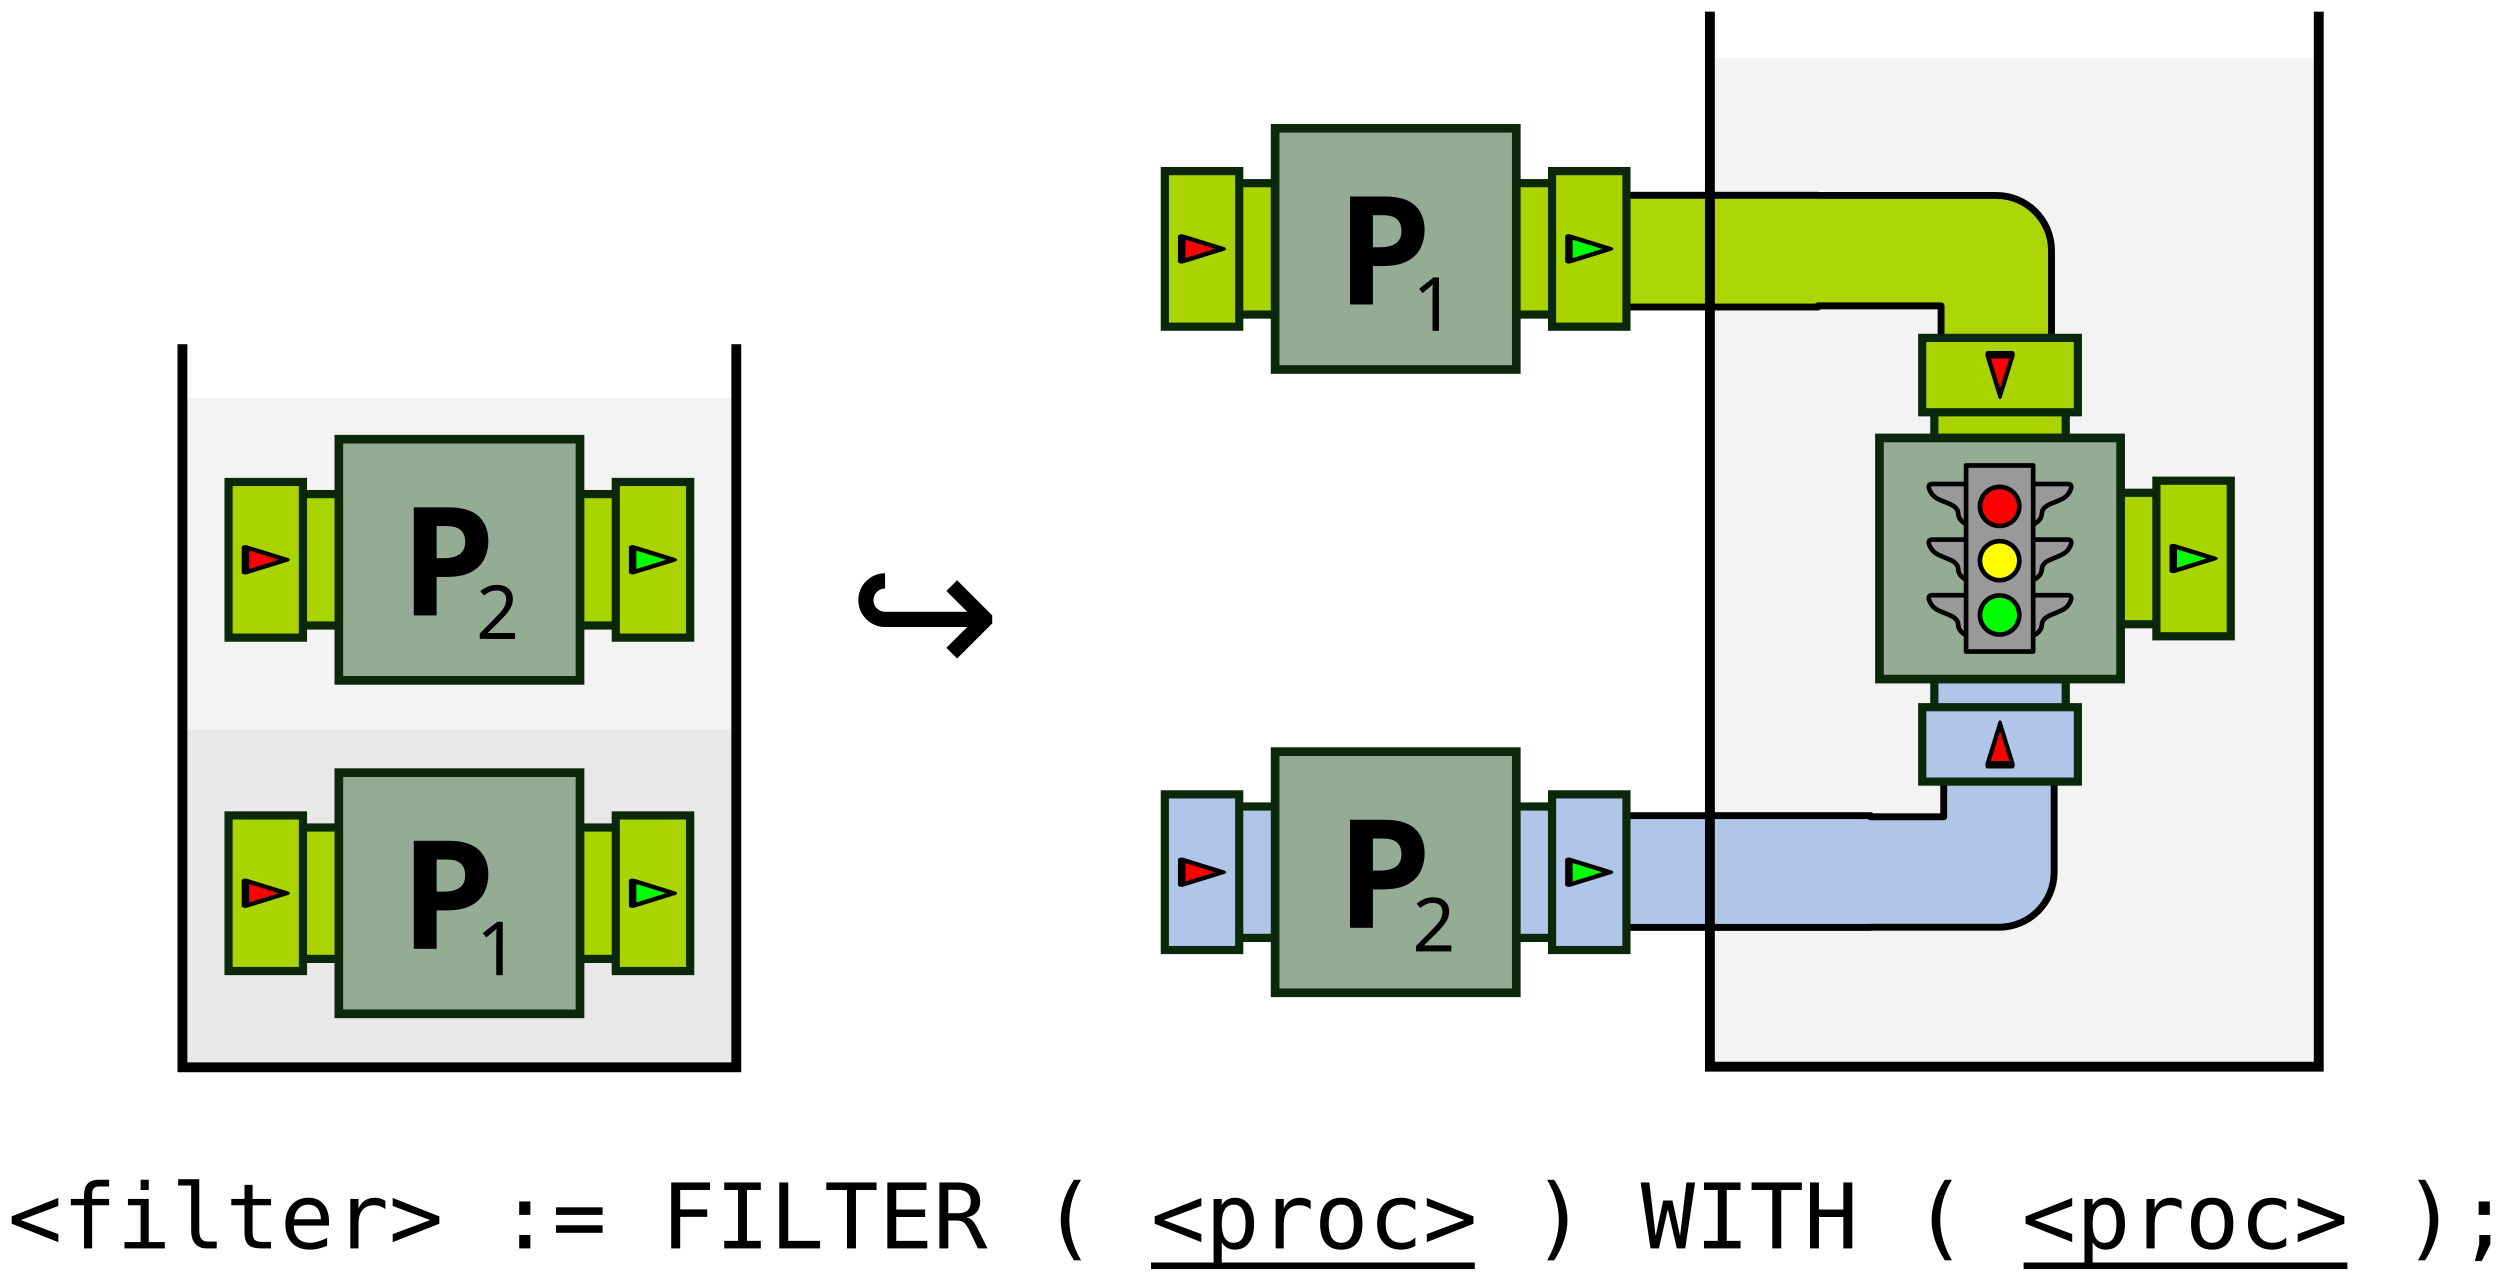
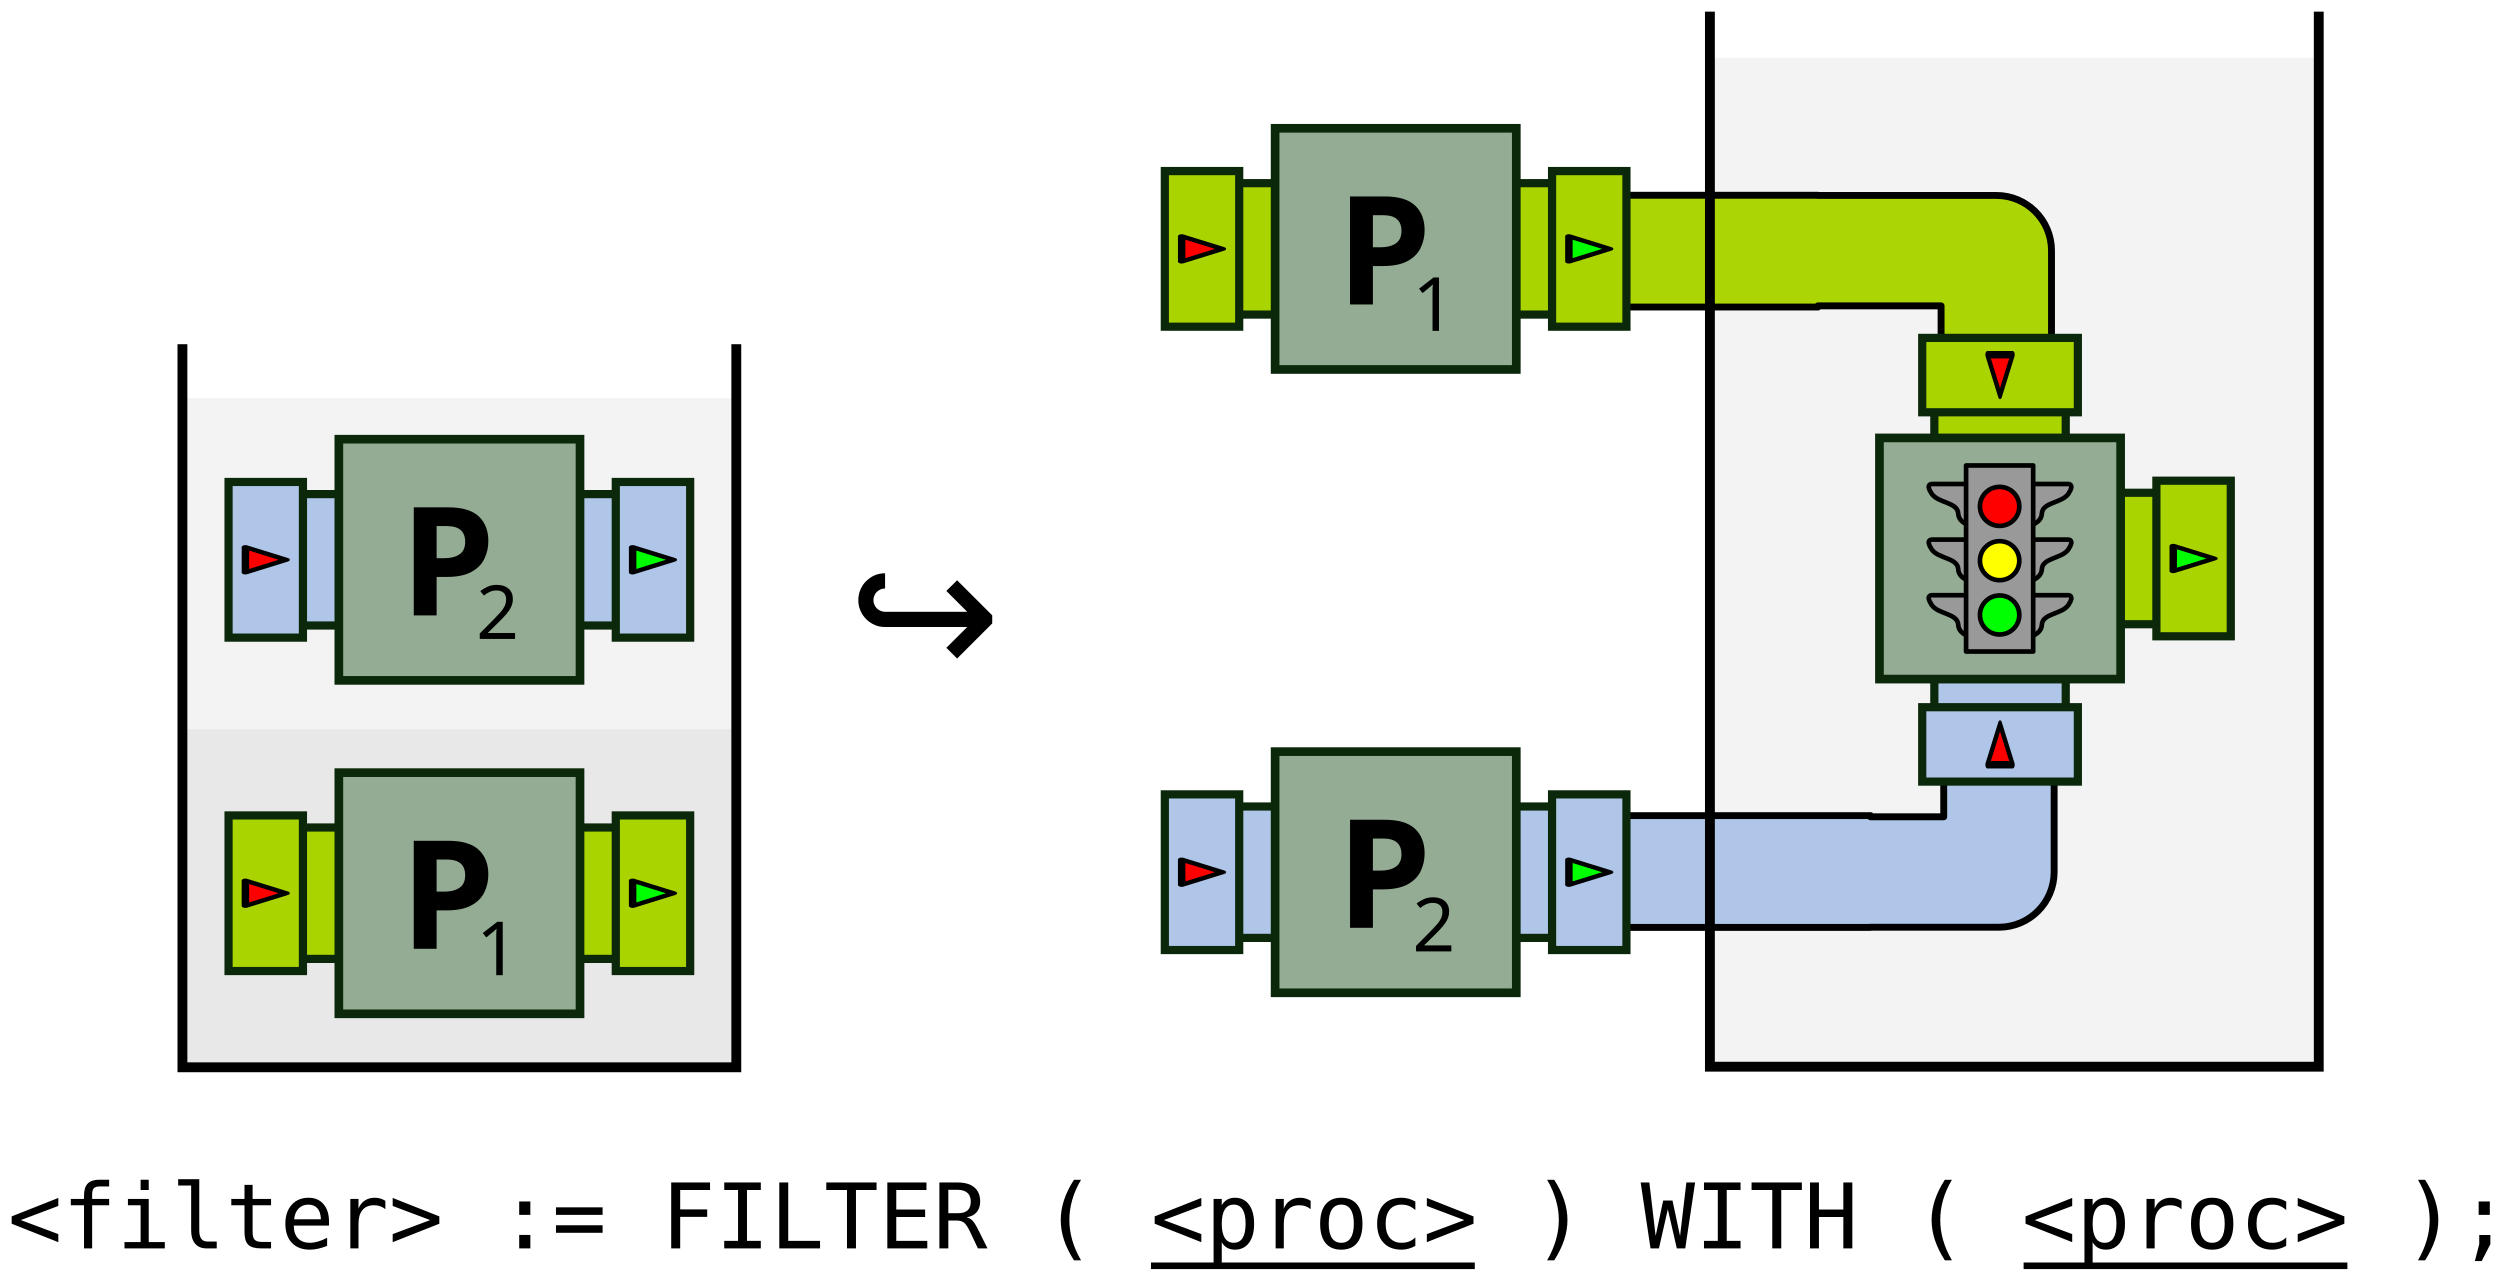
<svg xmlns="http://www.w3.org/2000/svg" width="214.62mm" height="109.948mm" viewBox="0 0 760.463 389.579" id="svg14361" version="1.1">
  <defs id="defs14363" />
  <g id="layer1" transform="translate(-808.5922,-98.22731)">
    <rect style="opacity:0.98;fill:#f2f2f2;fill-opacity:0.98;stroke:none;stroke-width:3;stroke-linecap:round;stroke-linejoin:miter;stroke-miterlimit:4;stroke-dasharray:none;stroke-dashoffset:0;stroke-opacity:1" id="rect14131" width="184.936" height="306.564" x="1327.964" y="115.776" ry="0" />
    <path style="color:#000000;font-style:normal;font-variant:normal;font-weight:normal;font-stretch:normal;font-size:medium;line-height:normal;font-family:sans-serif;text-indent:0;text-align:start;text-decoration:none;text-decoration-line:none;text-decoration-style:solid;text-decoration-color:#000000;letter-spacing:normal;word-spacing:normal;text-transform:none;direction:ltr;block-progression:tb;writing-mode:lr-tb;baseline-shift:baseline;text-anchor:start;white-space:normal;clip-rule:nonzero;display:inline;overflow:visible;visibility:visible;opacity:1;isolation:auto;mix-blend-mode:normal;color-interpolation:sRGB;color-interpolation-filters:linearRGB;solid-color:#000000;solid-opacity:1;fill:#aad400;fill-opacity:0.98;fill-rule:evenodd;stroke:#000000;stroke-width:2.099;stroke-linecap:butt;stroke-linejoin:round;stroke-miterlimit:4;stroke-dasharray:none;stroke-dashoffset:0;stroke-opacity:1;color-rendering:auto;image-rendering:auto;shape-rendering:auto;text-rendering:auto;enable-background:accumulate" d="M 475 59.398 L 475 93.398 L 553 93.398 L 553 93.035 L 590.449 93.035 L 590.449 131.422 L 624.037 131.422 L 624.037 76.242 A 16.795 16.795 0 0 0 607.244 59.449 L 553 59.449 L 553 59.398 L 475 59.398 z " transform="translate(808.5922,98.22731)" id="path15808" />
-     <g id="g15594" transform="translate(784.87,-422.4413)">
-       <rect style="opacity:0.98;fill:#f2f2f2;fill-opacity:0.98;stroke:none;stroke-width:3;stroke-linecap:round;stroke-linejoin:miter;stroke-miterlimit:4;stroke-dasharray:none;stroke-dashoffset:0;stroke-opacity:1" id="rect8262" width="169.958" height="102.278" x="78.168" y="641.789" ry="0" />
-       <g id="g15400" transform="translate(-375.9683,498.602)">
-         <g id="g15402" transform="translate(420.176,-515.0027)" style="display:inline;fill:#aad400;fill-opacity:1">
-           <rect style="color:#000000;display:inline;overflow:visible;visibility:visible;fill:#aad400;fill-opacity:1;fill-rule:nonzero;stroke:#0b280b;stroke-width:2.496;stroke-miterlimit:4;stroke-dasharray:none;stroke-dashoffset:0;marker:none;enable-background:accumulate" id="rect15404" width="39.971" height="77.252" x="687.362" y="-140.576" transform="matrix(0,1,-1,0,0,0)" />
-           <rect y="-71.664" x="683.676" height="22.627" width="47.344" id="rect15406" style="color:#000000;display:inline;overflow:visible;visibility:visible;fill:#aad400;fill-opacity:1;fill-rule:nonzero;stroke:#0b280b;stroke-width:2.496;stroke-miterlimit:4;stroke-dasharray:none;stroke-dashoffset:0;marker:none;enable-background:accumulate" transform="matrix(0,1,-1,0,0,0)" />
-         </g>
-         <g id="g15408" transform="translate(420.176,-515.0027)" style="display:inline;fill:#aad400;fill-opacity:1">
-           <rect transform="matrix(0,1,1,0,0,0)" y="97.915" x="687.362" height="77.252" width="39.971" id="rect15410" style="color:#000000;display:inline;overflow:visible;visibility:visible;fill:#aad400;fill-opacity:1;fill-rule:nonzero;stroke:#0b280b;stroke-width:2.496;stroke-miterlimit:4;stroke-dasharray:none;stroke-dashoffset:0;marker:none;enable-background:accumulate" />
-           <rect transform="matrix(0,1,1,0,0,0)" style="color:#000000;display:inline;overflow:visible;visibility:visible;fill:#aad400;fill-opacity:1;fill-rule:nonzero;stroke:#0b280b;stroke-width:2.496;stroke-miterlimit:4;stroke-dasharray:none;stroke-dashoffset:0;marker:none;enable-background:accumulate" id="rect15412" width="47.344" height="22.627" x="683.676" y="166.827" />
-         </g>
-         <path transform="matrix(0,0.1634115,-0.3034906,0,707.0935,186.8596)" d="m 57.127,378.819 -47.11,0 23.555,-40.799 z" id="path15414" style="display:inline;opacity:1;fill:#00ff00;fill-opacity:1;stroke:#000000;stroke-width:7.472;stroke-linecap:round;stroke-linejoin:round;stroke-miterlimit:4;stroke-dasharray:none;stroke-dashoffset:0;stroke-opacity:1" />
-         <path style="display:inline;opacity:1;fill:#ff0000;fill-opacity:1;stroke:#000000;stroke-width:7.472;stroke-linecap:round;stroke-linejoin:round;stroke-miterlimit:4;stroke-dasharray:none;stroke-dashoffset:0;stroke-opacity:1" id="path15416" d="m 57.127,378.819 -47.11,0 23.555,-40.799 z" transform="matrix(0,0.1634115,-0.3034906,0,589.3034,186.8596)" />
-         <path style="color:#000000;display:inline;overflow:visible;visibility:visible;fill:#93ac93;fill-opacity:1;fill-rule:nonzero;stroke:#0b280b;stroke-width:2.638;stroke-miterlimit:4;stroke-dasharray:none;stroke-dashoffset:0;marker:none;enable-background:accumulate" d="m 502.761,155.665 0,73.362 8.321,0 58.084,0 6.957,0 0,-73.362 -6.957,0 -58.084,0 -8.321,0 z" id="path15418" />
-         <text id="text15420" y="209.251" x="521.411" style="font-style:normal;font-weight:normal;font-size:46.016px;line-height:125%;font-family:sans-serif;letter-spacing:0px;word-spacing:0px;fill:#000000;fill-opacity:1;stroke:none;stroke-width:1px;stroke-linecap:butt;stroke-linejoin:miter;stroke-opacity:1" xml:space="preserve">
-           <tspan style="font-weight:bold" y="209.251" x="521.411" id="tspan15422">P</tspan>
-         </text>
-       </g>
-       <text xml:space="preserve" style="font-style:normal;font-weight:normal;font-size:22.736px;line-height:125%;font-family:sans-serif;letter-spacing:0px;word-spacing:0px;fill:#000000;fill-opacity:1;stroke:none;stroke-width:1px;stroke-linecap:butt;stroke-linejoin:miter;stroke-opacity:1" x="168.568" y="715.028" id="text15441">
-         <tspan id="tspan15443" x="168.568" y="715.028">2</tspan>
-       </text>
+     <rect ry="0" y="219.348" x="863.038" height="102.278" width="169.958" id="rect8262" style="opacity:0.98;fill:#f2f2f2;fill-opacity:0.98;stroke:none;stroke-width:3;stroke-linecap:round;stroke-linejoin:miter;stroke-miterlimit:4;stroke-dasharray:none;stroke-dashoffset:0;stroke-opacity:1" />
+     <g id="g15402" transform="translate(829.0777,-438.8419)" style="display:inline;fill:#afc6e9;fill-opacity:1">
+       <rect style="color:#000000;display:inline;overflow:visible;visibility:visible;fill:#afc6e9;fill-opacity:1;fill-rule:nonzero;stroke:#0b280b;stroke-width:2.496;stroke-miterlimit:4;stroke-dasharray:none;stroke-dashoffset:0;marker:none;enable-background:accumulate" id="rect15404" width="39.971" height="77.252" x="687.362" y="-140.576" transform="matrix(0,1,-1,0,0,0)" />
+       <rect y="-71.664" x="683.676" height="22.627" width="47.344" id="rect15406" style="color:#000000;display:inline;overflow:visible;visibility:visible;fill:#afc6e9;fill-opacity:1;fill-rule:nonzero;stroke:#0b280b;stroke-width:2.496;stroke-miterlimit:4;stroke-dasharray:none;stroke-dashoffset:0;marker:none;enable-background:accumulate" transform="matrix(0,1,-1,0,0,0)" />
    </g>
+     <g id="g15408" transform="translate(829.0777,-438.8419)" style="display:inline;fill:#afc6e9;fill-opacity:1">
+       <rect transform="matrix(0,1,1,0,0,0)" y="97.915" x="687.362" height="77.252" width="39.971" id="rect15410" style="color:#000000;display:inline;overflow:visible;visibility:visible;fill:#afc6e9;fill-opacity:1;fill-rule:nonzero;stroke:#0b280b;stroke-width:2.496;stroke-miterlimit:4;stroke-dasharray:none;stroke-dashoffset:0;marker:none;enable-background:accumulate" />
+       <rect transform="matrix(0,1,1,0,0,0)" style="color:#000000;display:inline;overflow:visible;visibility:visible;fill:#afc6e9;fill-opacity:1;fill-rule:nonzero;stroke:#0b280b;stroke-width:2.496;stroke-miterlimit:4;stroke-dasharray:none;stroke-dashoffset:0;marker:none;enable-background:accumulate" id="rect15412" width="47.344" height="22.627" x="683.676" y="166.827" />
+     </g>
+     <path transform="matrix(0,0.1634115,-0.3034906,0,1115.995,263.0203)" d="m 57.127,378.819 -47.11,0 23.555,-40.799 z" id="path15414" style="display:inline;opacity:1;fill:#00ff00;fill-opacity:1;stroke:#000000;stroke-width:7.472;stroke-linecap:round;stroke-linejoin:round;stroke-miterlimit:4;stroke-dasharray:none;stroke-dashoffset:0;stroke-opacity:1" />
+     <path style="display:inline;opacity:1;fill:#ff0000;fill-opacity:1;stroke:#000000;stroke-width:7.472;stroke-linecap:round;stroke-linejoin:round;stroke-miterlimit:4;stroke-dasharray:none;stroke-dashoffset:0;stroke-opacity:1" id="path15416" d="m 57.127,378.819 -47.11,0 23.555,-40.799 z" transform="matrix(0,0.1634115,-0.3034906,0,998.2052,263.0203)" />
+     <path style="color:#000000;display:inline;overflow:visible;visibility:visible;fill:#93ac93;fill-opacity:1;fill-rule:nonzero;stroke:#0b280b;stroke-width:2.638;stroke-miterlimit:4;stroke-dasharray:none;stroke-dashoffset:0;marker:none;enable-background:accumulate" d="m 911.663,231.825 0,73.362 8.321,0 58.084,0 6.957,0 0,-73.362 -6.957,0 -58.084,0 -8.321,0 z" id="path15418" />
+     <text id="text15420" y="285.412" x="930.313" style="font-style:normal;font-weight:normal;font-size:46.016px;line-height:125%;font-family:sans-serif;letter-spacing:0px;word-spacing:0px;fill:#000000;fill-opacity:1;stroke:none;stroke-width:1px;stroke-linecap:butt;stroke-linejoin:miter;stroke-opacity:1" xml:space="preserve">
+       <tspan style="font-weight:bold" y="285.412" x="930.313" id="tspan15422">P</tspan>
+     </text>
+     <text id="text15441" y="292.587" x="953.438" style="font-style:normal;font-weight:normal;font-size:22.736px;line-height:125%;font-family:sans-serif;letter-spacing:0px;word-spacing:0px;fill:#000000;fill-opacity:1;stroke:none;stroke-width:1px;stroke-linecap:butt;stroke-linejoin:miter;stroke-opacity:1" xml:space="preserve">
+       <tspan y="292.587" x="953.438" id="tspan15443">2</tspan>
+     </text>
    <rect style="opacity:0.98;fill:#e6e6e6;fill-opacity:0.98;stroke:none;stroke-width:3;stroke-linecap:round;stroke-linejoin:miter;stroke-miterlimit:4;stroke-dasharray:none;stroke-dashoffset:0;stroke-opacity:1" id="rect15424" width="169.958" height="102.278" x="863.038" y="320.062" ry="0" />
    <path style="fill:none;fill-rule:evenodd;stroke:#000000;stroke-width:3;stroke-linecap:butt;stroke-linejoin:miter;stroke-miterlimit:4;stroke-dasharray:none;stroke-opacity:1" d="m 864.083,202.932 0,219.952 168.48,0 0,-219.952" id="path7780" />
    <text xml:space="preserve" style="font-style:normal;font-weight:normal;font-size:55.691px;line-height:125%;font-family:sans-serif;letter-spacing:0px;word-spacing:0px;fill:#000000;fill-opacity:1;stroke:none;stroke-width:1px;stroke-linecap:butt;stroke-linejoin:miter;stroke-opacity:1" x="1066.475" y="304.093" id="text8651">
      <tspan id="tspan8653" x="1066.475" y="304.093">↪</tspan>
    </text>
    <g id="g15579" transform="translate(784.87,-422.4413)">
      <g id="g6933-2" transform="translate(44.20774,85.02793)" style="display:inline;fill:#aad400;fill-opacity:1">
        <rect style="color:#000000;display:inline;overflow:visible;visibility:visible;fill:#aad400;fill-opacity:1;fill-rule:nonzero;stroke:#0b280b;stroke-width:2.496;stroke-miterlimit:4;stroke-dasharray:none;stroke-dashoffset:0;marker:none;enable-background:accumulate" id="rect6935-4" width="39.971" height="77.252" x="687.362" y="-140.576" transform="matrix(0,1,-1,0,0,0)" />
        <rect y="-71.664" x="683.676" height="22.627" width="47.344" id="rect6937-9" style="color:#000000;display:inline;overflow:visible;visibility:visible;fill:#aad400;fill-opacity:1;fill-rule:nonzero;stroke:#0b280b;stroke-width:2.496;stroke-miterlimit:4;stroke-dasharray:none;stroke-dashoffset:0;marker:none;enable-background:accumulate" transform="matrix(0,1,-1,0,0,0)" />
      </g>
      <g id="g6939-8" transform="translate(44.20774,85.02793)" style="display:inline;fill:#aad400;fill-opacity:1">
        <rect transform="matrix(0,1,1,0,0,0)" y="97.915" x="687.362" height="77.252" width="39.971" id="rect6941-1" style="color:#000000;display:inline;overflow:visible;visibility:visible;fill:#aad400;fill-opacity:1;fill-rule:nonzero;stroke:#0b280b;stroke-width:2.496;stroke-miterlimit:4;stroke-dasharray:none;stroke-dashoffset:0;marker:none;enable-background:accumulate" />
        <rect transform="matrix(0,1,1,0,0,0)" style="color:#000000;display:inline;overflow:visible;visibility:visible;fill:#aad400;fill-opacity:1;fill-rule:nonzero;stroke:#0b280b;stroke-width:2.496;stroke-miterlimit:4;stroke-dasharray:none;stroke-dashoffset:0;marker:none;enable-background:accumulate" id="rect6943-5" width="47.344" height="22.627" x="683.676" y="166.827" />
      </g>
      <path transform="matrix(0,0.1634115,-0.3034906,0,331.1252,786.8902)" d="m 57.127,378.819 -47.11,0 23.555,-40.799 z" id="path6947-6" style="display:inline;opacity:1;fill:#00ff00;fill-opacity:1;stroke:#000000;stroke-width:7.472;stroke-linecap:round;stroke-linejoin:round;stroke-miterlimit:4;stroke-dasharray:none;stroke-dashoffset:0;stroke-opacity:1" />
      <path style="display:inline;opacity:1;fill:#ff0000;fill-opacity:1;stroke:#000000;stroke-width:7.472;stroke-linecap:round;stroke-linejoin:round;stroke-miterlimit:4;stroke-dasharray:none;stroke-dashoffset:0;stroke-opacity:1" id="path6949-4" d="m 57.127,378.819 -47.11,0 23.555,-40.799 z" transform="matrix(0,0.1634115,-0.3034906,0,213.3352,786.8902)" />
      <path style="color:#000000;display:inline;overflow:visible;visibility:visible;fill:#93ac93;fill-opacity:1;fill-rule:nonzero;stroke:#0b280b;stroke-width:2.638;stroke-miterlimit:4;stroke-dasharray:none;stroke-dashoffset:0;marker:none;enable-background:accumulate" d="m 126.793,755.695 0,73.362 8.321,0 58.084,0 6.957,0 0,-73.362 -6.957,0 -58.084,0 -8.321,0 z" id="path6945-4" />
      <text id="text13212" y="809.282" x="145.443" style="font-style:normal;font-weight:normal;font-size:46.016px;line-height:125%;font-family:sans-serif;letter-spacing:0px;word-spacing:0px;fill:#000000;fill-opacity:1;stroke:none;stroke-width:1px;stroke-linecap:butt;stroke-linejoin:miter;stroke-opacity:1" xml:space="preserve">
        <tspan style="font-weight:bold" y="809.282" x="145.443" id="tspan13214">P</tspan>
      </text>
      <text id="text15437" y="817.308" x="168.568" style="font-style:normal;font-weight:normal;font-size:22.736px;line-height:125%;font-family:sans-serif;letter-spacing:0px;word-spacing:0px;fill:#000000;fill-opacity:1;stroke:none;stroke-width:1px;stroke-linecap:butt;stroke-linejoin:miter;stroke-opacity:1" xml:space="preserve">
        <tspan y="817.308" x="168.568" id="tspan15439">1</tspan>
      </text>
    </g>
    <g style="display:inline;fill:#aad400;fill-opacity:1" transform="translate(1297.709,-439.2327)" id="g6939-8-8">
      <rect style="color:#000000;display:inline;overflow:visible;visibility:visible;fill:#aad400;fill-opacity:1;fill-rule:nonzero;stroke:#0b280b;stroke-width:2.496;stroke-miterlimit:4;stroke-dasharray:none;stroke-dashoffset:0;marker:none;enable-background:accumulate" id="rect6941-1-4" width="39.971" height="77.252" x="687.362" y="97.915" transform="matrix(0,1,1,0,0,0)" />
      <rect y="166.827" x="683.676" height="22.627" width="47.344" id="rect6943-5-3" style="color:#000000;display:inline;overflow:visible;visibility:visible;fill:#aad400;fill-opacity:1;fill-rule:nonzero;stroke:#0b280b;stroke-width:2.496;stroke-miterlimit:4;stroke-dasharray:none;stroke-dashoffset:0;marker:none;enable-background:accumulate" transform="matrix(0,1,1,0,0,0)" />
    </g>
    <path style="display:inline;opacity:1;fill:#00ff00;fill-opacity:1;stroke:#000000;stroke-width:7.472;stroke-linecap:round;stroke-linejoin:round;stroke-miterlimit:4;stroke-dasharray:none;stroke-dashoffset:0;stroke-opacity:1" id="path6947-6-1" d="m 57.127,378.819 -47.11,0 23.555,-40.799 z" transform="matrix(0,0.1634115,-0.3034906,0,1584.626,262.6295)" />
    <g id="g6951-6" transform="matrix(0,1,-1,0,2124.323,151.9715)" style="display:inline;fill:#aad400;fill-opacity:1">
      <rect style="color:#000000;display:inline;overflow:visible;visibility:visible;fill:#aad400;fill-opacity:1;fill-rule:nonzero;stroke:#0b280b;stroke-width:2.496;stroke-miterlimit:4;stroke-dasharray:none;stroke-dashoffset:0;marker:none;enable-background:accumulate" id="rect6953-8" width="39.971" height="77.252" x="687.362" y="-140.576" transform="matrix(0,1,-1,0,0,0)" />
      <rect y="-71.664" x="683.676" height="22.627" width="47.344" id="rect6955-6" style="color:#000000;display:inline;overflow:visible;visibility:visible;fill:#aad400;fill-opacity:1;fill-rule:nonzero;stroke:#0b280b;stroke-width:2.496;stroke-miterlimit:4;stroke-dasharray:none;stroke-dashoffset:0;marker:none;enable-background:accumulate" transform="matrix(0,1,-1,0,0,0)" />
    </g>
    <path style="color:#000000;font-style:normal;font-variant:normal;font-weight:normal;font-stretch:normal;font-size:medium;line-height:normal;font-family:sans-serif;text-indent:0;text-align:start;text-decoration:none;text-decoration-line:none;text-decoration-style:solid;text-decoration-color:#000000;letter-spacing:normal;word-spacing:normal;text-transform:none;direction:ltr;block-progression:tb;writing-mode:lr-tb;baseline-shift:baseline;text-anchor:start;white-space:normal;clip-rule:nonzero;display:inline;overflow:visible;visibility:visible;opacity:1;isolation:auto;mix-blend-mode:normal;color-interpolation:sRGB;color-interpolation-filters:linearRGB;solid-color:#000000;solid-opacity:1;fill:#afc6e9;fill-opacity:1;fill-rule:evenodd;stroke:#000000;stroke-width:2.099;stroke-linecap:butt;stroke-linejoin:round;stroke-miterlimit:4;stroke-dasharray:none;stroke-dashoffset:0;stroke-opacity:1;color-rendering:auto;image-rendering:auto;shape-rendering:auto;text-rendering:auto;enable-background:accumulate" d="M 591.252 201.68 L 591.252 248.461 L 569 248.461 L 569 248.1 L 489 248.1 L 489 282.1 L 569 282.1 L 569 282.049 L 608.045 282.049 A 16.795 16.795 0 0 0 624.84 265.256 L 624.84 201.68 L 591.252 201.68 z " transform="translate(808.5922,98.22731)" id="path15791" />
    <g style="display:inline;fill:#afc6e9;fill-opacity:1" transform="matrix(0,-1,-1,0,2124.323,385.0132)" id="g6959-3">
      <rect transform="matrix(0,1,-1,0,0,0)" y="-140.576" x="687.362" height="77.252" width="39.971" id="rect6961-5" style="color:#000000;display:inline;overflow:visible;visibility:visible;fill:#afc6e9;fill-opacity:1;fill-rule:nonzero;stroke:#0b280b;stroke-width:2.496;stroke-miterlimit:4;stroke-dasharray:none;stroke-dashoffset:0;marker:none;enable-background:accumulate" />
      <rect transform="matrix(0,1,-1,0,0,0)" style="color:#000000;display:inline;overflow:visible;visibility:visible;fill:#afc6e9;fill-opacity:1;fill-rule:nonzero;stroke:#0b280b;stroke-width:2.496;stroke-miterlimit:4;stroke-dasharray:none;stroke-dashoffset:0;marker:none;enable-background:accumulate" id="rect6963-7" width="47.344" height="22.627" x="683.676" y="-71.664" />
    </g>
    <path id="path6945-4-1" d="m 1380.294,231.435 0,73.362 8.321,0 58.084,0 6.957,0 0,-73.362 -6.957,0 -58.084,0 -8.321,0 z" style="color:#000000;display:inline;overflow:visible;visibility:visible;fill:#93ac93;fill-opacity:1;fill-rule:nonzero;stroke:#0b280b;stroke-width:2.638;stroke-miterlimit:4;stroke-dasharray:none;stroke-dashoffset:0;marker:none;enable-background:accumulate" />
    <path style="display:inline;opacity:1;fill:#ff0000;fill-opacity:1;stroke:#000000;stroke-width:7.472;stroke-linecap:round;stroke-linejoin:round;stroke-miterlimit:4;stroke-dasharray:none;stroke-dashoffset:0;stroke-opacity:1" id="path6957-2" d="m 57.127,378.819 -47.11,0 23.555,-40.799 z" transform="matrix(-0.1634115,0,0,-0.3034906,1422.461,321.099)" />
    <path transform="matrix(-0.1634115,0,0,0.3034906,1422.461,215.8857)" d="m 57.127,378.819 -47.11,0 23.555,-40.799 z" id="path6965-4" style="display:inline;opacity:1;fill:#ff0000;fill-opacity:1;stroke:#000000;stroke-width:7.472;stroke-linecap:round;stroke-linejoin:round;stroke-miterlimit:4;stroke-dasharray:none;stroke-dashoffset:0;stroke-opacity:1" />
    <g style="display:inline" transform="matrix(0.6466071,0,0,0.64589,822.3634,-768.538)" id="g27579">
      <g style="display:inline;stroke-width:4.341;stroke-miterlimit:4;stroke-dasharray:none" transform="matrix(1.004188,0,0,0.9974806,292.863,702.4176)" id="g27581">
        <g id="g27583" transform="translate(4,0)" style="stroke-width:4.341;stroke-miterlimit:4;stroke-dasharray:none">
          <path id="path27585" d="m 616.003,869.695 -27.953,0 c 0,0 -3.01,0 0,4.544 3.01,4.544 12.204,3.938 12.471,9.412 0.275,5.639 8.601,7.14 18.062,7.465 z" style="fill:#999999;fill-opacity:1;fill-rule:evenodd;stroke:#000000;stroke-width:2.19;stroke-linecap:butt;stroke-linejoin:miter;stroke-miterlimit:4;stroke-dasharray:none;stroke-opacity:1" />
          <path id="path27587" d="m 616.003,922.195 -27.953,0 c 0,0 -3.01,0 0,4.544 3.01,4.544 12.204,3.938 12.471,9.412 0.275,5.639 8.601,7.14 18.062,7.465 z" style="fill:#999999;fill-opacity:1;fill-rule:evenodd;stroke:#000000;stroke-width:2.19;stroke-linecap:butt;stroke-linejoin:miter;stroke-miterlimit:4;stroke-dasharray:none;stroke-opacity:1" />
          <path style="fill:#999999;fill-opacity:1;fill-rule:evenodd;stroke:#000000;stroke-width:2.19;stroke-linecap:butt;stroke-linejoin:miter;stroke-miterlimit:4;stroke-dasharray:none;stroke-opacity:1" d="m 616.003,895.945 -27.953,0 c 0,0 -3.01,0 0,4.544 3.01,4.544 12.204,3.938 12.471,9.412 0.275,5.639 8.601,7.14 18.062,7.465 z" id="path27589" />
        </g>
        <g id="g27591" transform="matrix(-1,0,0,1,1244.221,0)" style="stroke-width:4.341;stroke-miterlimit:4;stroke-dasharray:none">
          <path style="fill:#999999;fill-opacity:1;fill-rule:evenodd;stroke:#000000;stroke-width:2.19;stroke-linecap:butt;stroke-linejoin:miter;stroke-miterlimit:4;stroke-dasharray:none;stroke-opacity:1" d="m 616.003,869.695 -27.953,0 c 0,0 -3.01,0 0,4.544 3.01,4.544 12.204,3.938 12.471,9.412 0.275,5.639 8.601,7.14 18.062,7.465 z" id="path27593" />
          <path style="fill:#999999;fill-opacity:1;fill-rule:evenodd;stroke:#000000;stroke-width:2.19;stroke-linecap:butt;stroke-linejoin:miter;stroke-miterlimit:4;stroke-dasharray:none;stroke-opacity:1" d="m 616.003,922.195 -27.953,0 c 0,0 -3.01,0 0,4.544 3.01,4.544 12.204,3.938 12.471,9.412 0.275,5.639 8.601,7.14 18.062,7.465 z" id="path27595" />
          <path id="path27597" d="m 616.003,895.945 -27.953,0 c 0,0 -3.01,0 0,4.544 3.01,4.544 12.204,3.938 12.471,9.412 0.275,5.639 8.601,7.14 18.062,7.465 z" style="fill:#999999;fill-opacity:1;fill-rule:evenodd;stroke:#000000;stroke-width:2.19;stroke-linecap:butt;stroke-linejoin:miter;stroke-miterlimit:4;stroke-dasharray:none;stroke-opacity:1" />
        </g>
        <rect style="opacity:1;fill:#999999;fill-opacity:1;stroke:#000000;stroke-width:2.19;stroke-linecap:round;stroke-linejoin:round;stroke-miterlimit:4;stroke-dasharray:none;stroke-dashoffset:0;stroke-opacity:1" id="rect27599" width="31.429" height="87.857" x="608.201" y="860.934" ry="0" />
        <circle style="opacity:1;fill:#ff0000;fill-opacity:1;stroke:#000000;stroke-width:2.19;stroke-linecap:round;stroke-linejoin:round;stroke-miterlimit:4;stroke-dasharray:none;stroke-dashoffset:0;stroke-opacity:1" id="circle27601" cx="623.916" cy="880.257" r="9.218" />
        <circle r="9.218" cy="905.89" cx="623.916" id="circle27603" style="opacity:1;fill:#ffff00;fill-opacity:1;stroke:#000000;stroke-width:2.19;stroke-linecap:round;stroke-linejoin:round;stroke-miterlimit:4;stroke-dasharray:none;stroke-dashoffset:0;stroke-opacity:1" />
        <circle style="opacity:1;fill:#00ff00;fill-opacity:1;stroke:#000000;stroke-width:2.19;stroke-linecap:round;stroke-linejoin:round;stroke-miterlimit:4;stroke-dasharray:none;stroke-dashoffset:0;stroke-opacity:1" id="circle27605" cx="623.916" cy="931.523" r="9.218" />
      </g>
    </g>
    <g id="g15611" transform="translate(1069.67,-618.4413)">
      <g style="display:inline;fill:#aad400;fill-opacity:1" transform="translate(44.20774,85.02793)" id="g15613">
        <rect transform="matrix(0,1,-1,0,0,0)" y="-140.576" x="687.362" height="77.252" width="39.971" id="rect15615" style="color:#000000;display:inline;overflow:visible;visibility:visible;fill:#aad400;fill-opacity:1;fill-rule:nonzero;stroke:#0b280b;stroke-width:2.496;stroke-miterlimit:4;stroke-dasharray:none;stroke-dashoffset:0;marker:none;enable-background:accumulate" />
        <rect transform="matrix(0,1,-1,0,0,0)" style="color:#000000;display:inline;overflow:visible;visibility:visible;fill:#aad400;fill-opacity:1;fill-rule:nonzero;stroke:#0b280b;stroke-width:2.496;stroke-miterlimit:4;stroke-dasharray:none;stroke-dashoffset:0;marker:none;enable-background:accumulate" id="rect15617" width="47.344" height="22.627" x="683.676" y="-71.664" />
      </g>
      <g style="display:inline;fill:#aad400;fill-opacity:1" transform="translate(44.20774,85.02793)" id="g15619">
        <rect style="color:#000000;display:inline;overflow:visible;visibility:visible;fill:#aad400;fill-opacity:1;fill-rule:nonzero;stroke:#0b280b;stroke-width:2.496;stroke-miterlimit:4;stroke-dasharray:none;stroke-dashoffset:0;marker:none;enable-background:accumulate" id="rect15621" width="39.971" height="77.252" x="687.362" y="97.915" transform="matrix(0,1,1,0,0,0)" />
        <rect y="166.827" x="683.676" height="22.627" width="47.344" id="rect15623" style="color:#000000;display:inline;overflow:visible;visibility:visible;fill:#aad400;fill-opacity:1;fill-rule:nonzero;stroke:#0b280b;stroke-width:2.496;stroke-miterlimit:4;stroke-dasharray:none;stroke-dashoffset:0;marker:none;enable-background:accumulate" transform="matrix(0,1,1,0,0,0)" />
      </g>
      <path style="display:inline;opacity:1;fill:#00ff00;fill-opacity:1;stroke:#000000;stroke-width:7.472;stroke-linecap:round;stroke-linejoin:round;stroke-miterlimit:4;stroke-dasharray:none;stroke-dashoffset:0;stroke-opacity:1" id="path15625" d="m 57.127,378.819 -47.11,0 23.555,-40.799 z" transform="matrix(0,0.1634115,-0.3034906,0,331.1252,786.8902)" />
      <path transform="matrix(0,0.1634115,-0.3034906,0,213.3352,786.8902)" d="m 57.127,378.819 -47.11,0 23.555,-40.799 z" id="path15627" style="display:inline;opacity:1;fill:#ff0000;fill-opacity:1;stroke:#000000;stroke-width:7.472;stroke-linecap:round;stroke-linejoin:round;stroke-miterlimit:4;stroke-dasharray:none;stroke-dashoffset:0;stroke-opacity:1" />
      <path id="path15629" d="m 126.793,755.695 0,73.362 8.321,0 58.084,0 6.957,0 0,-73.362 -6.957,0 -58.084,0 -8.321,0 z" style="color:#000000;display:inline;overflow:visible;visibility:visible;fill:#93ac93;fill-opacity:1;fill-rule:nonzero;stroke:#0b280b;stroke-width:2.638;stroke-miterlimit:4;stroke-dasharray:none;stroke-dashoffset:0;marker:none;enable-background:accumulate" />
      <text xml:space="preserve" style="font-style:normal;font-weight:normal;font-size:46.016px;line-height:125%;font-family:sans-serif;letter-spacing:0px;word-spacing:0px;fill:#000000;fill-opacity:1;stroke:none;stroke-width:1px;stroke-linecap:butt;stroke-linejoin:miter;stroke-opacity:1" x="145.443" y="809.282" id="text15631">
        <tspan id="tspan15633" x="145.443" y="809.282" style="font-weight:bold">P</tspan>
      </text>
      <text xml:space="preserve" style="font-style:normal;font-weight:normal;font-size:22.736px;line-height:125%;font-family:sans-serif;letter-spacing:0px;word-spacing:0px;fill:#000000;fill-opacity:1;stroke:none;stroke-width:1px;stroke-linecap:butt;stroke-linejoin:miter;stroke-opacity:1" x="168.568" y="817.308" id="text15635">
        <tspan id="tspan15637" x="168.568" y="817.308">1</tspan>
      </text>
    </g>
    <g id="g15793" transform="translate(748.4414,-444.5842)">
      <g id="g15712" transform="translate(365.4362,100.7771)" style="display:inline;fill:#afc6e9;fill-opacity:1">
        <rect style="color:#000000;display:inline;overflow:visible;visibility:visible;fill:#afc6e9;fill-opacity:1;fill-rule:nonzero;stroke:#0b280b;stroke-width:2.496;stroke-miterlimit:4;stroke-dasharray:none;stroke-dashoffset:0;marker:none;enable-background:accumulate" id="rect15714" width="39.971" height="77.252" x="687.362" y="-140.576" transform="matrix(0,1,-1,0,0,0)" />
        <rect y="-71.664" x="683.676" height="22.627" width="47.344" id="rect15716" style="color:#000000;display:inline;overflow:visible;visibility:visible;fill:#afc6e9;fill-opacity:1;fill-rule:nonzero;stroke:#0b280b;stroke-width:2.496;stroke-miterlimit:4;stroke-dasharray:none;stroke-dashoffset:0;marker:none;enable-background:accumulate" transform="matrix(0,1,-1,0,0,0)" />
      </g>
      <g id="g15718" transform="translate(365.4362,100.7771)" style="display:inline;fill:#afc6e9;fill-opacity:1">
        <rect transform="matrix(0,1,1,0,0,0)" y="97.915" x="687.362" height="77.252" width="39.971" id="rect15720" style="color:#000000;display:inline;overflow:visible;visibility:visible;fill:#afc6e9;fill-opacity:1;fill-rule:nonzero;stroke:#0b280b;stroke-width:2.496;stroke-miterlimit:4;stroke-dasharray:none;stroke-dashoffset:0;marker:none;enable-background:accumulate" />
        <rect transform="matrix(0,1,1,0,0,0)" style="color:#000000;display:inline;overflow:visible;visibility:visible;fill:#afc6e9;fill-opacity:1;fill-rule:nonzero;stroke:#0b280b;stroke-width:2.496;stroke-miterlimit:4;stroke-dasharray:none;stroke-dashoffset:0;marker:none;enable-background:accumulate" id="rect15722" width="47.344" height="22.627" x="683.676" y="166.827" />
      </g>
      <path transform="matrix(0,0.1634115,-0.3034906,0,652.3538,802.6393)" d="m 57.127,378.819 -47.11,0 23.555,-40.799 z" id="path15724" style="display:inline;opacity:1;fill:#00ff00;fill-opacity:1;stroke:#000000;stroke-width:7.472;stroke-linecap:round;stroke-linejoin:round;stroke-miterlimit:4;stroke-dasharray:none;stroke-dashoffset:0;stroke-opacity:1" />
      <path style="display:inline;opacity:1;fill:#ff0000;fill-opacity:1;stroke:#000000;stroke-width:7.472;stroke-linecap:round;stroke-linejoin:round;stroke-miterlimit:4;stroke-dasharray:none;stroke-dashoffset:0;stroke-opacity:1" id="path15726" d="m 57.127,378.819 -47.11,0 23.555,-40.799 z" transform="matrix(0,0.1634115,-0.3034906,0,534.5637,802.6393)" />
      <path style="color:#000000;display:inline;overflow:visible;visibility:visible;fill:#93ac93;fill-opacity:1;fill-rule:nonzero;stroke:#0b280b;stroke-width:2.638;stroke-miterlimit:4;stroke-dasharray:none;stroke-dashoffset:0;marker:none;enable-background:accumulate" d="m 448.022,771.444 0,73.362 8.321,0 58.084,0 6.957,0 0,-73.362 -6.957,0 -58.084,0 -8.321,0 z" id="path15728" />
      <text id="text15730" y="825.031" x="466.671" style="font-style:normal;font-weight:normal;font-size:46.016px;line-height:125%;font-family:sans-serif;letter-spacing:0px;word-spacing:0px;fill:#000000;fill-opacity:1;stroke:none;stroke-width:1px;stroke-linecap:butt;stroke-linejoin:miter;stroke-opacity:1" xml:space="preserve">
        <tspan style="font-weight:bold" y="825.031" x="466.671" id="tspan15732">P</tspan>
      </text>
      <text id="text15734" y="832.206" x="489.796" style="font-style:normal;font-weight:normal;font-size:22.736px;line-height:125%;font-family:sans-serif;letter-spacing:0px;word-spacing:0px;fill:#000000;fill-opacity:1;stroke:none;stroke-width:1px;stroke-linecap:butt;stroke-linejoin:miter;stroke-opacity:1" xml:space="preserve">
        <tspan y="832.206" x="489.796" id="tspan15736">2</tspan>
      </text>
    </g>
    <g transform="translate(784.87,-461.0127)" id="g15911">
      <text xml:space="preserve" style="font-style:normal;font-weight:normal;font-size:27.5px;line-height:125%;font-family:sans-serif;letter-spacing:0px;word-spacing:0px;fill:#000000;fill-opacity:1;stroke:none;stroke-width:1px;stroke-linecap:butt;stroke-linejoin:miter;stroke-opacity:1" x="26.084" y="938.978" id="text8577">
        <tspan id="tspan8579" x="26.084" y="938.978" style="font-style:normal;font-variant:normal;font-weight:normal;font-stretch:normal;font-family:'DejaVu Sans Mono';-inkscape-font-specification:'DejaVu Sans Mono'">&lt;filter&gt; := FILTER ( &lt;proc&gt; ) WITH ( &lt;proc&gt; );</tspan>
      </text>
      <path style="fill:none;fill-rule:evenodd;stroke:#000000;stroke-width:2;stroke-linecap:butt;stroke-linejoin:miter;stroke-miterlimit:4;stroke-dasharray:none;stroke-opacity:1" d="m 639.274,944.276 98.49,0" id="path14086" />
      <path id="path15909" d="m 373.838,944.276 98.49,0" style="fill:none;fill-rule:evenodd;stroke:#000000;stroke-width:2;stroke-linecap:butt;stroke-linejoin:miter;stroke-miterlimit:4;stroke-dasharray:none;stroke-opacity:1" />
    </g>
    <path id="path14135" d="m 1328.72,101.771 0,320.928 185.205,0 0,-320.928" style="fill:none;fill-rule:evenodd;stroke:#000000;stroke-width:3;stroke-linecap:butt;stroke-linejoin:miter;stroke-miterlimit:4;stroke-dasharray:none;stroke-opacity:1" />
  </g>
</svg>
